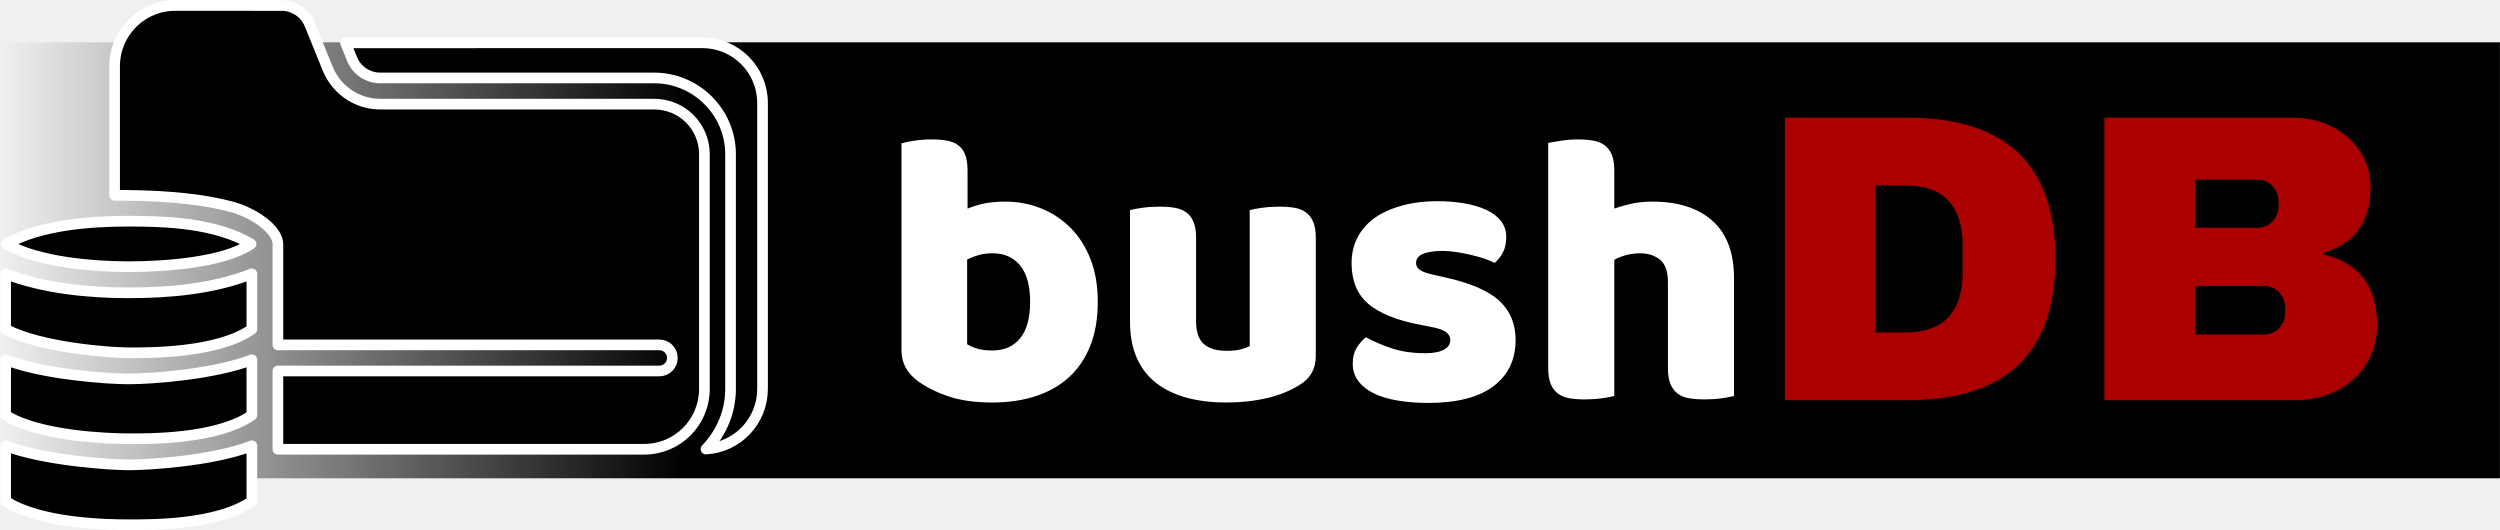
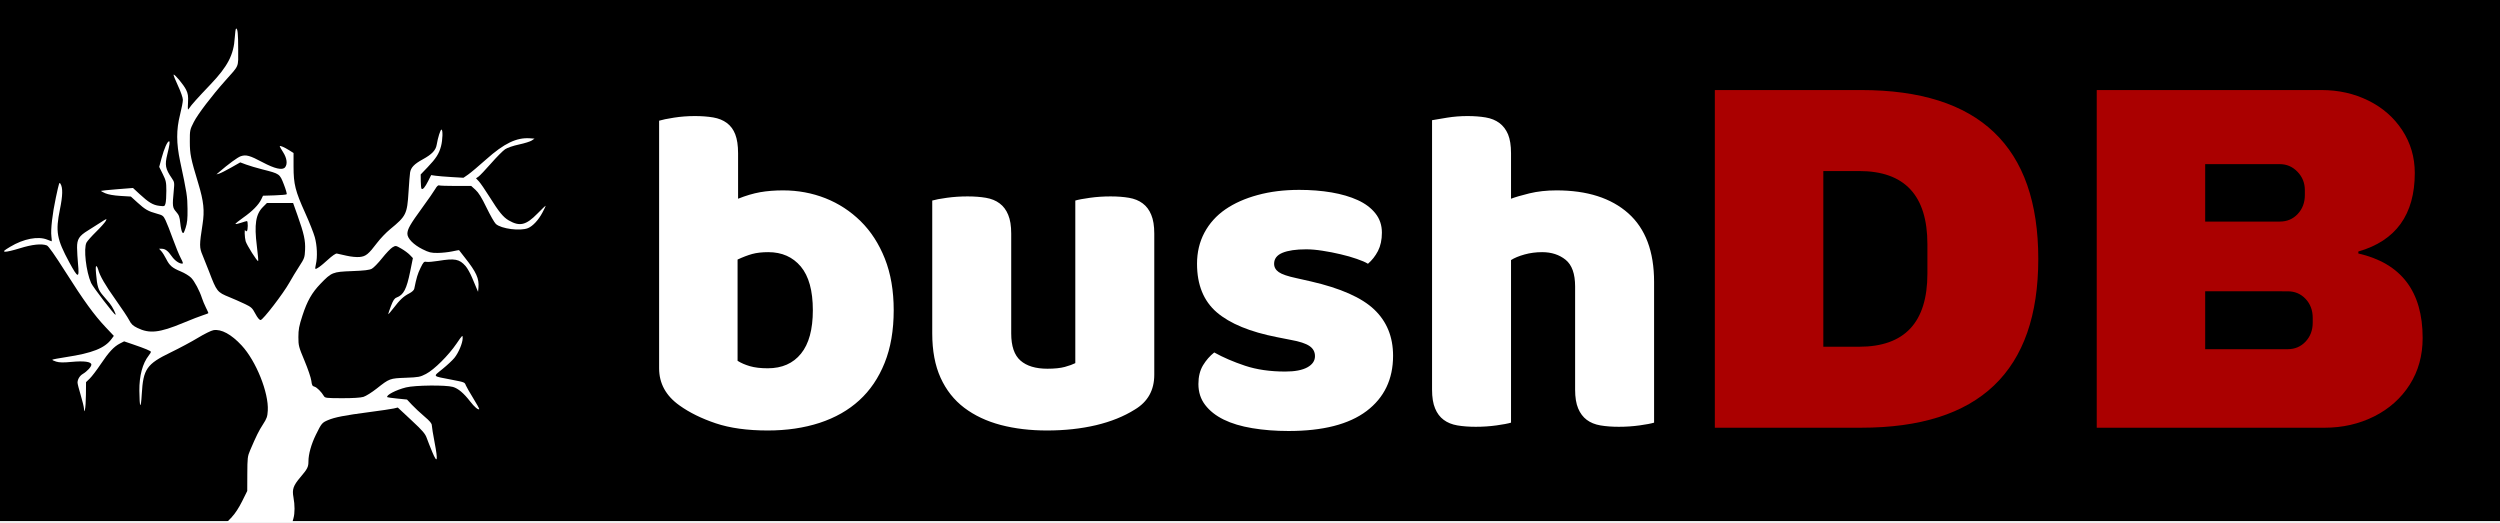
- <svg xmlns="http://www.w3.org/2000/svg" width="300" height="63.6" version="1.1" viewBox="0 0 300 63.6">
+ <svg xmlns="http://www.w3.org/2000/svg" version="1.1" viewBox="0 0 360 75.188">
  <defs>
    <filter id="editing-jagged" x="0" y="0" width="1" height="1">
      <feTurbulence baseFrequency="0" result="turb" seed="1" />
      <feDisplacementMap in="SourceGraphic" in2="turb" />
    </filter>
-     <linearGradient id="linearGradient9492" x2="300" y1="24.472" y2="24.472" gradientTransform="matrix(.78337 0 0 .99999 0 -.0022665)" gradientUnits="userSpaceOnUse">
-       <stop stop-opacity="0" offset="0" />
-       <stop offset=".274" />
-     </linearGradient>
  </defs>
-   <g transform="matrix(1.2765 0 0 1.2765 0 1.5236e-6)">
-     <rect x="2.8208e-16" y="3.978" width="235.01" height="40.984" rx="0" ry="0" fill="url(#linearGradient9492)" stroke-width=".472" />
-     <g transform="matrix(.9123 0 0 .9123 3.1932 -13.278)">
+   <g transform="matrix(1.4341 0 0 1.4341 0 -7.2816)">
+     <rect x="3.6008e-16" y="5.078" width="251.04" height="52.317" rx="0" ry="0" stroke-width=".551" />
+     <g transform="matrix(1.1646 0 0 1.1646 -37.924 -16.95)">
      <path d="m193.03 26.678q15.274 0 15.274 14.557t-15.274 14.557h-12.614v-29.114zm-3.26 6.983v15.149h3.088q5.886 0 5.886-6.305v-2.539q0-6.305-5.886-6.305zm42.955-6.983q2.202 0 4.04 0.909 1.842 0.909 2.923 2.559 1.078 1.65 1.078 3.683 0 5.372-4.867 6.771v0.169q5.545 1.27 5.545 7.281 0 2.284-1.121 4.04-1.125 1.756-3.068 2.731-1.948 0.972-4.275 0.972h-19.636v-29.114zm-10.031 6.387v4.953h6.434q0.933 0 1.544-0.654 0.615-0.658 0.615-1.63v-0.423q0-0.933-0.635-1.587-0.635-0.658-1.524-0.658zm0 10.964v4.992h7.112q0.929 0 1.544-0.654 0.615-0.658 0.615-1.63v-0.423q0-0.976-0.615-1.63-0.615-0.654-1.544-0.654z" fill="#a00" stroke-width=".392" />
      <g transform="matrix(.62581 0 0 .62581 -24.167 -5.1202)" fill="#fff" filter="url(#editing-jagged)">
        <g transform="translate(178,96.695)" fill="#fff">
          <path d="m3.46-7.55v-34.11q0.64-0.2 2.04-0.42 1.41-0.22 2.88-0.22 1.41 0 2.53 0.19t1.89 0.77q0.77 0.57 1.15 1.56 0.39 1 0.39 2.6v6.27q1.6-0.64 3.04-0.9 1.44-0.25 3.16-0.25 3.08 0 5.83 1.08 2.75 1.09 4.86 3.17t3.33 5.15q1.22 3.08 1.22 7.11 0 4.16-1.25 7.26-1.25 3.11-3.49 5.15-2.24 2.05-5.47 3.11-3.23 1.05-7.14 1.05-4.22 0-7.17-0.99-2.94-0.99-4.99-2.46-2.81-1.99-2.81-5.12zm14.97 0q2.95 0 4.58-2.02 1.63-2.01 1.63-5.98 0-4.03-1.66-6.02-1.67-1.98-4.48-1.98-1.28 0-2.21 0.25-0.93 0.26-2.02 0.77v13.95q0.71 0.45 1.7 0.74t2.46 0.29zm22.66-4.8v-18.31q0.64-0.19 2.01-0.38 1.38-0.19 2.85-0.19 1.41 0 2.53 0.19t1.89 0.77q0.77 0.57 1.18 1.57 0.42 0.99 0.42 2.59v13.76q0 2.62 1.28 3.74t3.71 1.12q1.47 0 2.4-0.25 0.93-0.26 1.44-0.52v-22.4q0.64-0.19 2.02-0.38 1.37-0.19 2.84-0.19 1.41 0 2.53 0.19t1.89 0.77q0.77 0.57 1.18 1.57 0.42 0.99 0.42 2.59v19.45q0 3.2-2.69 4.8-2.24 1.41-5.34 2.15-3.11 0.73-6.75 0.73-3.46 0-6.37-0.76-2.91-0.77-5.03-2.37-2.11-1.6-3.26-4.13t-1.15-6.11zm63.49 3.07q0 4.86-3.65 7.62-3.65 2.75-10.75 2.75-2.69 0-5-0.39-2.3-0.38-3.93-1.18t-2.56-2.02q-0.93-1.21-0.93-2.88 0-1.53 0.64-2.59 0.64-1.05 1.54-1.76 1.85 1.03 4.25 1.83t5.54 0.8q1.98 0 3.04-0.58 1.05-0.58 1.05-1.54 0-0.89-0.76-1.4-0.77-0.52-2.56-0.84l-1.92-0.38q-5.57-1.09-8.29-3.42-2.72-2.34-2.72-6.69 0-2.37 1.02-4.29 1.03-1.92 2.88-3.2 1.86-1.28 4.45-1.98 2.59-0.71 5.73-0.71 2.37 0 4.45 0.35 2.08 0.36 3.61 1.06 1.54 0.7 2.43 1.82 0.9 1.12 0.9 2.66 0 1.47-0.54 2.53-0.55 1.05-1.38 1.76-0.51-0.32-1.54-0.67-1.02-0.36-2.24-0.64-1.21-0.29-2.46-0.48-1.25-0.2-2.27-0.2-2.11 0-3.27 0.48-1.15 0.48-1.15 1.51 0 0.7 0.64 1.15t2.43 0.83l1.99 0.45q6.14 1.41 8.73 3.87 2.6 2.47 2.6 6.37zm35.96-10.18v19.4q-0.64 0.19-2.01 0.38-1.38 0.19-2.85 0.19-1.41 0-2.53-0.19t-1.89-0.77q-0.76-0.57-1.18-1.57-0.42-0.99-0.42-2.59v-14.21q0-2.62-1.31-3.68-1.31-1.05-3.23-1.05-1.28 0-2.43 0.32t-1.86 0.77v22.4q-0.64 0.19-2.01 0.38-1.38 0.19-2.85 0.19-1.41 0-2.53-0.19t-1.89-0.77q-0.77-0.57-1.18-1.57-0.42-0.99-0.42-2.59v-37.12q0.71-0.13 2.08-0.35 1.38-0.22 2.79-0.22 1.4 0 2.52 0.19t1.89 0.77q0.77 0.57 1.19 1.56 0.41 1 0.41 2.6v6.27q0.83-0.32 2.53-0.74 1.7-0.41 3.74-0.41 6.34 0 9.89 3.16 3.55 3.17 3.55 9.44z" fill="#fff" />
        </g>
      </g>
    </g>
-     <g transform="matrix(3.4481 0 0 3.4481 -2.8192 -960.23)" stroke="#fff" stroke-width=".291">
-       <path d="m5.599 278.63c-0.919 0-1.657 0.74-1.657 1.659v3.516c1.026 1e-3 2.158 0.051 3.099 0.292 0.678 0.153 1.353 0.642 1.353 1.036v2.75h10.4c0.196 7.5e-4 0.354 0.159 0.355 0.355 7.84e-4 0.197-0.158 0.357-0.355 0.357h-10.4v2.134h9.985c0.912 0 1.643-0.734 1.643-1.645v-6.397c0-0.76-0.61-1.367-1.37-1.367h-7.469c-0.627 0-1.194-0.383-1.43-0.965l-0.489-1.204c-0.127-0.315-0.43-0.52-0.77-0.52zm4.638 1.019 0.177 0.437c0.127 0.315 0.43 0.52 0.77 0.52h7.469c1.145 0 2.082 0.934 2.082 2.079v6.397c0 0.637-0.256 1.216-0.67 1.642 0.864-0.051 1.542-0.764 1.542-1.642v-7.791c0-0.912-0.732-1.643-1.643-1.643zm-5.91 4.862c-1.023 0-2.397 0.095-3.334 0.621 0.851 0.501 2.39 0.62 3.334 0.62 0.944 0 2.586-0.107 3.335-0.62-0.963-0.571-2.312-0.621-3.335-0.621zm-3.356 1.435v1.51c0.948 0.506 2.859 0.643 3.356 0.643s2.417 0.022 3.357-0.643v-1.51c-1.069 0.419-2.262 0.518-3.357 0.518s-2.321-0.12-3.356-0.518zm0 2.344v1.51c0.904 0.582 2.854 0.643 3.356 0.643 0.502 0 2.417 0.022 3.357-0.643v-1.51c-1.032 0.397-2.732 0.521-3.357 0.521-0.624 0-2.329-0.126-3.356-0.521zm0 2.345v1.512c0.966 0.615 2.776 0.64 3.356 0.64 0.58 0 2.415 0.018 3.357-0.64v-1.512c-1.069 0.417-2.837 0.52-3.357 0.52-0.519 0-2.321-0.124-3.356-0.52z" color="#000000" stroke="#fff" stroke-linecap="round" stroke-linejoin="round" stroke-width=".291" />
-     </g>
+     <path d="m23.287 56.984c0.308-0.32 0.706-0.929 1.022-1.566l0.517-1.042 0.007-1.719c0.007-1.599 0.026-1.764 0.281-2.36 0.625-1.461 0.871-1.957 1.292-2.608 0.384-0.593 0.449-0.78 0.483-1.389 0.101-1.792-1.174-4.968-2.621-6.531-1.039-1.123-2.05-1.671-2.837-1.538-0.222 0.037-0.919 0.381-1.549 0.764-0.63 0.383-1.868 1.046-2.751 1.473-2.405 1.164-2.751 1.664-2.896 4.183-0.092 1.613-0.227 1.425-0.242-0.336-0.012-1.508 0.319-2.748 0.946-3.545 0.12-0.152 0.217-0.313 0.217-0.357 0-0.096-0.574-0.336-1.8-0.755l-0.892-0.304-0.421 0.215c-0.603 0.308-1.117 0.86-1.935 2.082-0.394 0.588-0.886 1.234-1.093 1.434l-0.376 0.364-0.011 1.234c-0.006 0.679-0.049 1.354-0.096 1.501-0.084 0.262-0.086 0.261-0.097-0.053-0.006-0.176-0.156-0.797-0.331-1.379-0.176-0.582-0.319-1.145-0.319-1.25 0-0.327 0.219-0.693 0.522-0.872 0.437-0.258 0.866-0.723 0.866-0.938 0-0.295-0.728-0.395-1.999-0.275-0.816 0.077-1.203 0.07-1.533-0.029-0.243-0.073-0.414-0.16-0.38-0.193 0.034-0.034 0.65-0.151 1.369-0.26 2.653-0.405 3.887-0.895 4.568-1.817l0.232-0.314-0.827-0.877c-1.158-1.227-2.192-2.653-4.047-5.58-1.053-1.662-1.687-2.561-1.85-2.624-0.521-0.202-1.478-0.102-2.706 0.283-0.664 0.208-1.329 0.365-1.477 0.347-0.231-0.027-0.159-0.098 0.501-0.496 1.346-0.811 2.82-1.092 3.732-0.711 0.211 0.088 0.403 0.16 0.428 0.16 0.024 0 0.014-0.229-0.023-0.508-0.086-0.645 0.104-2.291 0.446-3.872 0.338-1.564 0.346-1.587 0.467-1.391 0.245 0.397 0.228 1.177-0.057 2.572-0.454 2.222-0.321 2.978 0.937 5.304 0.887 1.641 1.025 1.664 0.879 0.149-0.048-0.505-0.091-1.23-0.095-1.612-0.008-0.846 0.203-1.181 1.084-1.721 0.326-0.199 0.897-0.562 1.27-0.805 0.638-0.416 0.669-0.426 0.529-0.16-0.082 0.155-0.517 0.643-0.966 1.083-0.449 0.441-0.885 0.931-0.969 1.09-0.31 0.586-0.045 2.909 0.461 4.054 0.178 0.402 2.313 3.189 2.443 3.189 0.107 0-0.313-0.831-0.577-1.142-0.159-0.188-0.474-0.559-0.7-0.825-0.451-0.531-0.557-0.869-0.667-2.134-0.05-0.57-0.038-0.822 0.036-0.776 0.061 0.037 0.141 0.19 0.178 0.339 0.155 0.616 0.699 1.561 1.749 3.033 0.611 0.857 1.226 1.783 1.365 2.057 0.203 0.398 0.369 0.554 0.824 0.777 1.212 0.593 2.209 0.485 4.563-0.494 0.852-0.354 1.777-0.713 2.056-0.797 0.279-0.084 0.507-0.177 0.507-0.206 0-0.029-0.114-0.28-0.252-0.557-0.139-0.277-0.314-0.696-0.389-0.931-0.239-0.746-0.741-1.693-1.086-2.049-0.184-0.189-0.651-0.476-1.039-0.636-0.87-0.36-1.133-0.586-1.475-1.268-0.148-0.294-0.367-0.642-0.489-0.774l-0.22-0.24h0.262c0.348 0 0.632 0.211 1.003 0.747 0.3 0.433 0.744 0.748 1.053 0.748 0.117 0 0.082-0.136-0.144-0.561-0.165-0.308-0.521-1.176-0.792-1.929s-0.6-1.59-0.732-1.862c-0.223-0.461-0.283-0.506-0.881-0.669-0.861-0.234-1.165-0.409-1.942-1.115l-0.66-0.6-1.049-0.064c-0.666-0.041-1.221-0.138-1.519-0.266-0.259-0.111-0.451-0.22-0.427-0.241 0.024-0.022 0.755-0.096 1.625-0.165l1.582-0.126 0.651 0.602c0.922 0.853 1.359 1.115 1.986 1.19 0.531 0.063 0.548 0.057 0.631-0.243 0.047-0.169 0.084-0.741 0.082-1.269-0.003-0.871-0.037-1.029-0.36-1.679l-0.356-0.717 0.238-0.885c0.256-0.949 0.583-1.686 0.748-1.686 0.11 0 0.065 0.341-0.171 1.297-0.269 1.092-0.2 1.464 0.451 2.412 0.264 0.384 0.273 0.446 0.194 1.258-0.149 1.536-0.131 1.692 0.243 2.117 0.285 0.325 0.349 0.502 0.412 1.135 0.041 0.413 0.131 0.829 0.202 0.925 0.109 0.149 0.158 0.082 0.334-0.452 0.161-0.492 0.203-0.903 0.191-1.909-0.014-1.271-0.058-1.554-0.739-4.754-0.392-1.843-0.395-3.184-0.011-4.7 0.156-0.617 0.284-1.287 0.284-1.489 8e-5 -0.213-0.207-0.809-0.493-1.421-0.271-0.58-0.469-1.077-0.441-1.106 0.094-0.094 1.018 1.018 1.257 1.512 0.193 0.399 0.227 0.623 0.193 1.291-0.038 0.755-0.03 0.792 0.122 0.557 0.204-0.316 0.838-1.023 2.14-2.388 1.722-1.805 2.328-2.972 2.43-4.674 0.031-0.514 0.092-0.935 0.136-0.935 0.158 0 0.208 0.508 0.21 2.102 0.002 1.849 0.133 1.531-1.295 3.133-1.364 1.531-2.763 3.368-3.162 4.156-0.394 0.776-0.402 0.816-0.399 1.977 0.003 1.25 0.088 1.668 0.854 4.204 0.541 1.791 0.637 2.713 0.423 4.085-0.326 2.093-0.326 2.334 3.18e-4 3.103 0.16 0.379 0.457 1.122 0.658 1.651 0.761 1.997 0.818 2.069 2.028 2.559 0.403 0.163 1.08 0.461 1.504 0.662 0.711 0.337 0.796 0.414 1.11 1.002 0.22 0.412 0.407 0.637 0.53 0.637 0.233 0 2.276-2.658 2.896-3.768 0.237-0.425 0.679-1.154 0.982-1.621 0.521-0.803 0.552-0.891 0.587-1.656 0.043-0.936-0.11-1.631-0.756-3.452l-0.446-1.255h-2.627l-0.403 0.403c-0.722 0.722-0.883 1.748-0.612 3.905 0.102 0.809 0.162 1.494 0.134 1.522-0.083 0.083-1.146-1.602-1.259-1.994-0.105-0.365-0.134-1.335-0.033-1.085 0.03 0.074 0.098 0.107 0.152 0.074 0.121-0.075 0.131-1.009 0.01-1.009-0.048 0-0.315 0.078-0.593 0.172-0.278 0.095-0.529 0.148-0.558 0.119-0.029-0.029 0.322-0.316 0.78-0.637 0.914-0.641 1.549-1.285 1.814-1.84l0.172-0.36 1.151-0.036c0.633-0.02 1.184-0.069 1.225-0.11 0.041-0.041-0.088-0.489-0.285-0.996-0.414-1.063-0.409-1.06-2.146-1.5-0.577-0.146-1.315-0.365-1.639-0.486l-0.589-0.22-0.93 0.528c-0.512 0.291-1.05 0.562-1.197 0.604l-0.267 0.075 0.224-0.194c0.968-0.838 1.909-1.529 2.228-1.634 0.528-0.174 0.907-0.069 2.167 0.601 1.24 0.66 2.01 0.835 2.273 0.517 0.264-0.318 0.188-0.92-0.191-1.51-0.19-0.295-0.345-0.568-0.345-0.605 0-0.102 0.468 0.096 0.956 0.404l0.432 0.273v1.37c0 1.751 0.177 2.458 1.164 4.638 0.415 0.918 0.852 2.019 0.971 2.447 0.23 0.829 0.278 1.988 0.112 2.703-0.054 0.233-0.081 0.442-0.06 0.463 0.083 0.083 0.535-0.24 1.239-0.886 0.454-0.417 0.81-0.662 0.926-0.639 0.104 0.021 0.54 0.118 0.969 0.217 0.45 0.104 1.006 0.158 1.314 0.128 0.624-0.06 0.887-0.274 1.764-1.432 0.318-0.42 0.901-1.029 1.298-1.354 1.613-1.323 1.71-1.52 1.848-3.743 0.055-0.89 0.126-1.769 0.157-1.954 0.085-0.51 0.418-0.854 1.286-1.33 0.912-0.501 1.292-0.902 1.386-1.461 0.119-0.715 0.373-1.519 0.479-1.519 0.153 0 0.124 1.037-0.047 1.68-0.199 0.746-0.503 1.222-1.339 2.095l-0.7 0.731 0.008 0.684c0.004 0.376 0.039 0.715 0.078 0.753 0.119 0.119 0.345-0.145 0.662-0.771l0.304-0.602 0.435 0.064c0.239 0.035 0.969 0.096 1.622 0.134l1.187 0.07 0.469-0.324c0.258-0.178 1.07-0.861 1.804-1.517 1.806-1.614 3.061-2.219 4.401-2.122l0.46 0.033-0.275 0.187c-0.151 0.103-0.726 0.283-1.278 0.401-0.585 0.125-1.168 0.324-1.399 0.477-0.218 0.144-0.855 0.786-1.415 1.425s-1.128 1.237-1.263 1.328l-0.245 0.166 0.286 0.305c0.157 0.168 0.631 0.858 1.054 1.533 0.974 1.557 1.393 2.071 1.952 2.393 1.099 0.632 1.734 0.479 2.878-0.692 0.455-0.466 0.828-0.818 0.828-0.782 0 0.036-0.15 0.348-0.334 0.693-0.399 0.748-0.958 1.35-1.443 1.552-0.768 0.321-2.698 0.071-3.23-0.419-0.141-0.129-0.561-0.866-0.935-1.637-0.491-1.014-0.797-1.509-1.108-1.789l-0.429-0.388h-1.54c-0.847 0-1.606-0.025-1.688-0.057-0.092-0.035-0.233 0.096-0.375 0.347-0.125 0.222-0.714 1.071-1.309 1.887-1.222 1.677-1.498 2.16-1.498 2.625 0 0.469 0.619 1.101 1.52 1.551 0.653 0.327 0.852 0.376 1.512 0.372 0.418-0.002 1.072-0.071 1.454-0.152 0.381-0.082 0.696-0.14 0.699-0.13 0.003 0.01 0.272 0.355 0.597 0.767 1.143 1.445 1.435 2.092 1.353 2.998l-0.038 0.421-0.132-0.306c-0.072-0.168-0.282-0.668-0.466-1.109-0.184-0.442-0.479-0.968-0.655-1.168-0.622-0.709-1.078-0.795-2.746-0.522-0.499 0.082-1.032 0.125-1.183 0.096-0.248-0.048-0.306 0.013-0.602 0.624-0.284 0.587-0.398 0.966-0.624 2.081-0.028 0.137-0.23 0.324-0.501 0.464-0.58 0.299-0.939 0.635-1.589 1.486-0.287 0.376-0.522 0.641-0.522 0.59 0-0.052 0.126-0.423 0.279-0.824 0.214-0.56 0.345-0.756 0.561-0.838 0.706-0.268 1.003-0.84 1.364-2.618l0.272-1.342-0.303-0.316c-0.167-0.174-0.555-0.461-0.862-0.637-0.557-0.319-0.561-0.319-0.888-0.126-0.181 0.107-0.645 0.593-1.032 1.08-0.386 0.487-0.852 0.967-1.035 1.065-0.251 0.135-0.74 0.193-2.004 0.241-1.929 0.073-2.041 0.117-3.16 1.279-0.856 0.888-1.332 1.726-1.806 3.184-0.342 1.05-0.407 1.397-0.407 2.159 2.11e-4 0.864 0.03 0.979 0.618 2.385 0.34 0.812 0.646 1.715 0.68 2.005 0.052 0.439 0.105 0.538 0.313 0.591 0.24 0.06 0.709 0.529 0.957 0.955 0.106 0.182 0.27 0.2 1.816 0.203 1.08 0.002 1.863-0.046 2.147-0.133 0.246-0.075 0.847-0.452 1.335-0.837 1.278-1.01 1.31-1.022 2.911-1.082 1.301-0.049 1.438-0.075 2.036-0.385 0.821-0.426 2.26-1.857 3.073-3.055 0.593-0.873 0.612-0.89 0.61-0.534-0.003 0.488-0.411 1.46-0.831 1.98-0.185 0.23-0.721 0.73-1.19 1.112-0.985 0.803-1.08 0.689 0.901 1.075 1.335 0.26 1.317 0.253 1.438 0.57 0.049 0.129 0.382 0.71 0.74 1.291 0.358 0.581 0.631 1.075 0.608 1.099-0.103 0.103-0.489-0.222-0.91-0.768-0.649-0.841-1.206-1.311-1.736-1.465-0.71-0.206-3.808-0.175-4.707 0.048-1.006 0.249-2.059 0.801-1.876 0.984 0.022 0.022 0.475 0.084 1.007 0.138l0.966 0.097 0.491 0.525c0.27 0.289 0.83 0.812 1.245 1.164 0.56 0.475 0.755 0.708 0.756 0.906 8.45e-4 0.147 0.128 0.926 0.282 1.732 0.355 1.854 0.274 2.17-0.241 0.935-0.207-0.498-0.458-1.133-0.557-1.413-0.148-0.419-0.418-0.731-1.541-1.778l-1.361-1.269-0.4 0.095c-0.22 0.052-1.337 0.217-2.483 0.367-2.458 0.321-3.457 0.516-4.133 0.806-0.59 0.253-0.647 0.322-1.206 1.461-0.469 0.956-0.746 1.948-0.749 2.677-0.002 0.567-0.096 0.752-0.809 1.593-0.718 0.848-0.844 1.213-0.695 2.019 0.143 0.776 0.144 1.581 8.46e-4 2.096l-0.111 0.401h-6.574l0.505-0.523z" fill="#fff" stroke-width=".107" />
  </g>
</svg>
